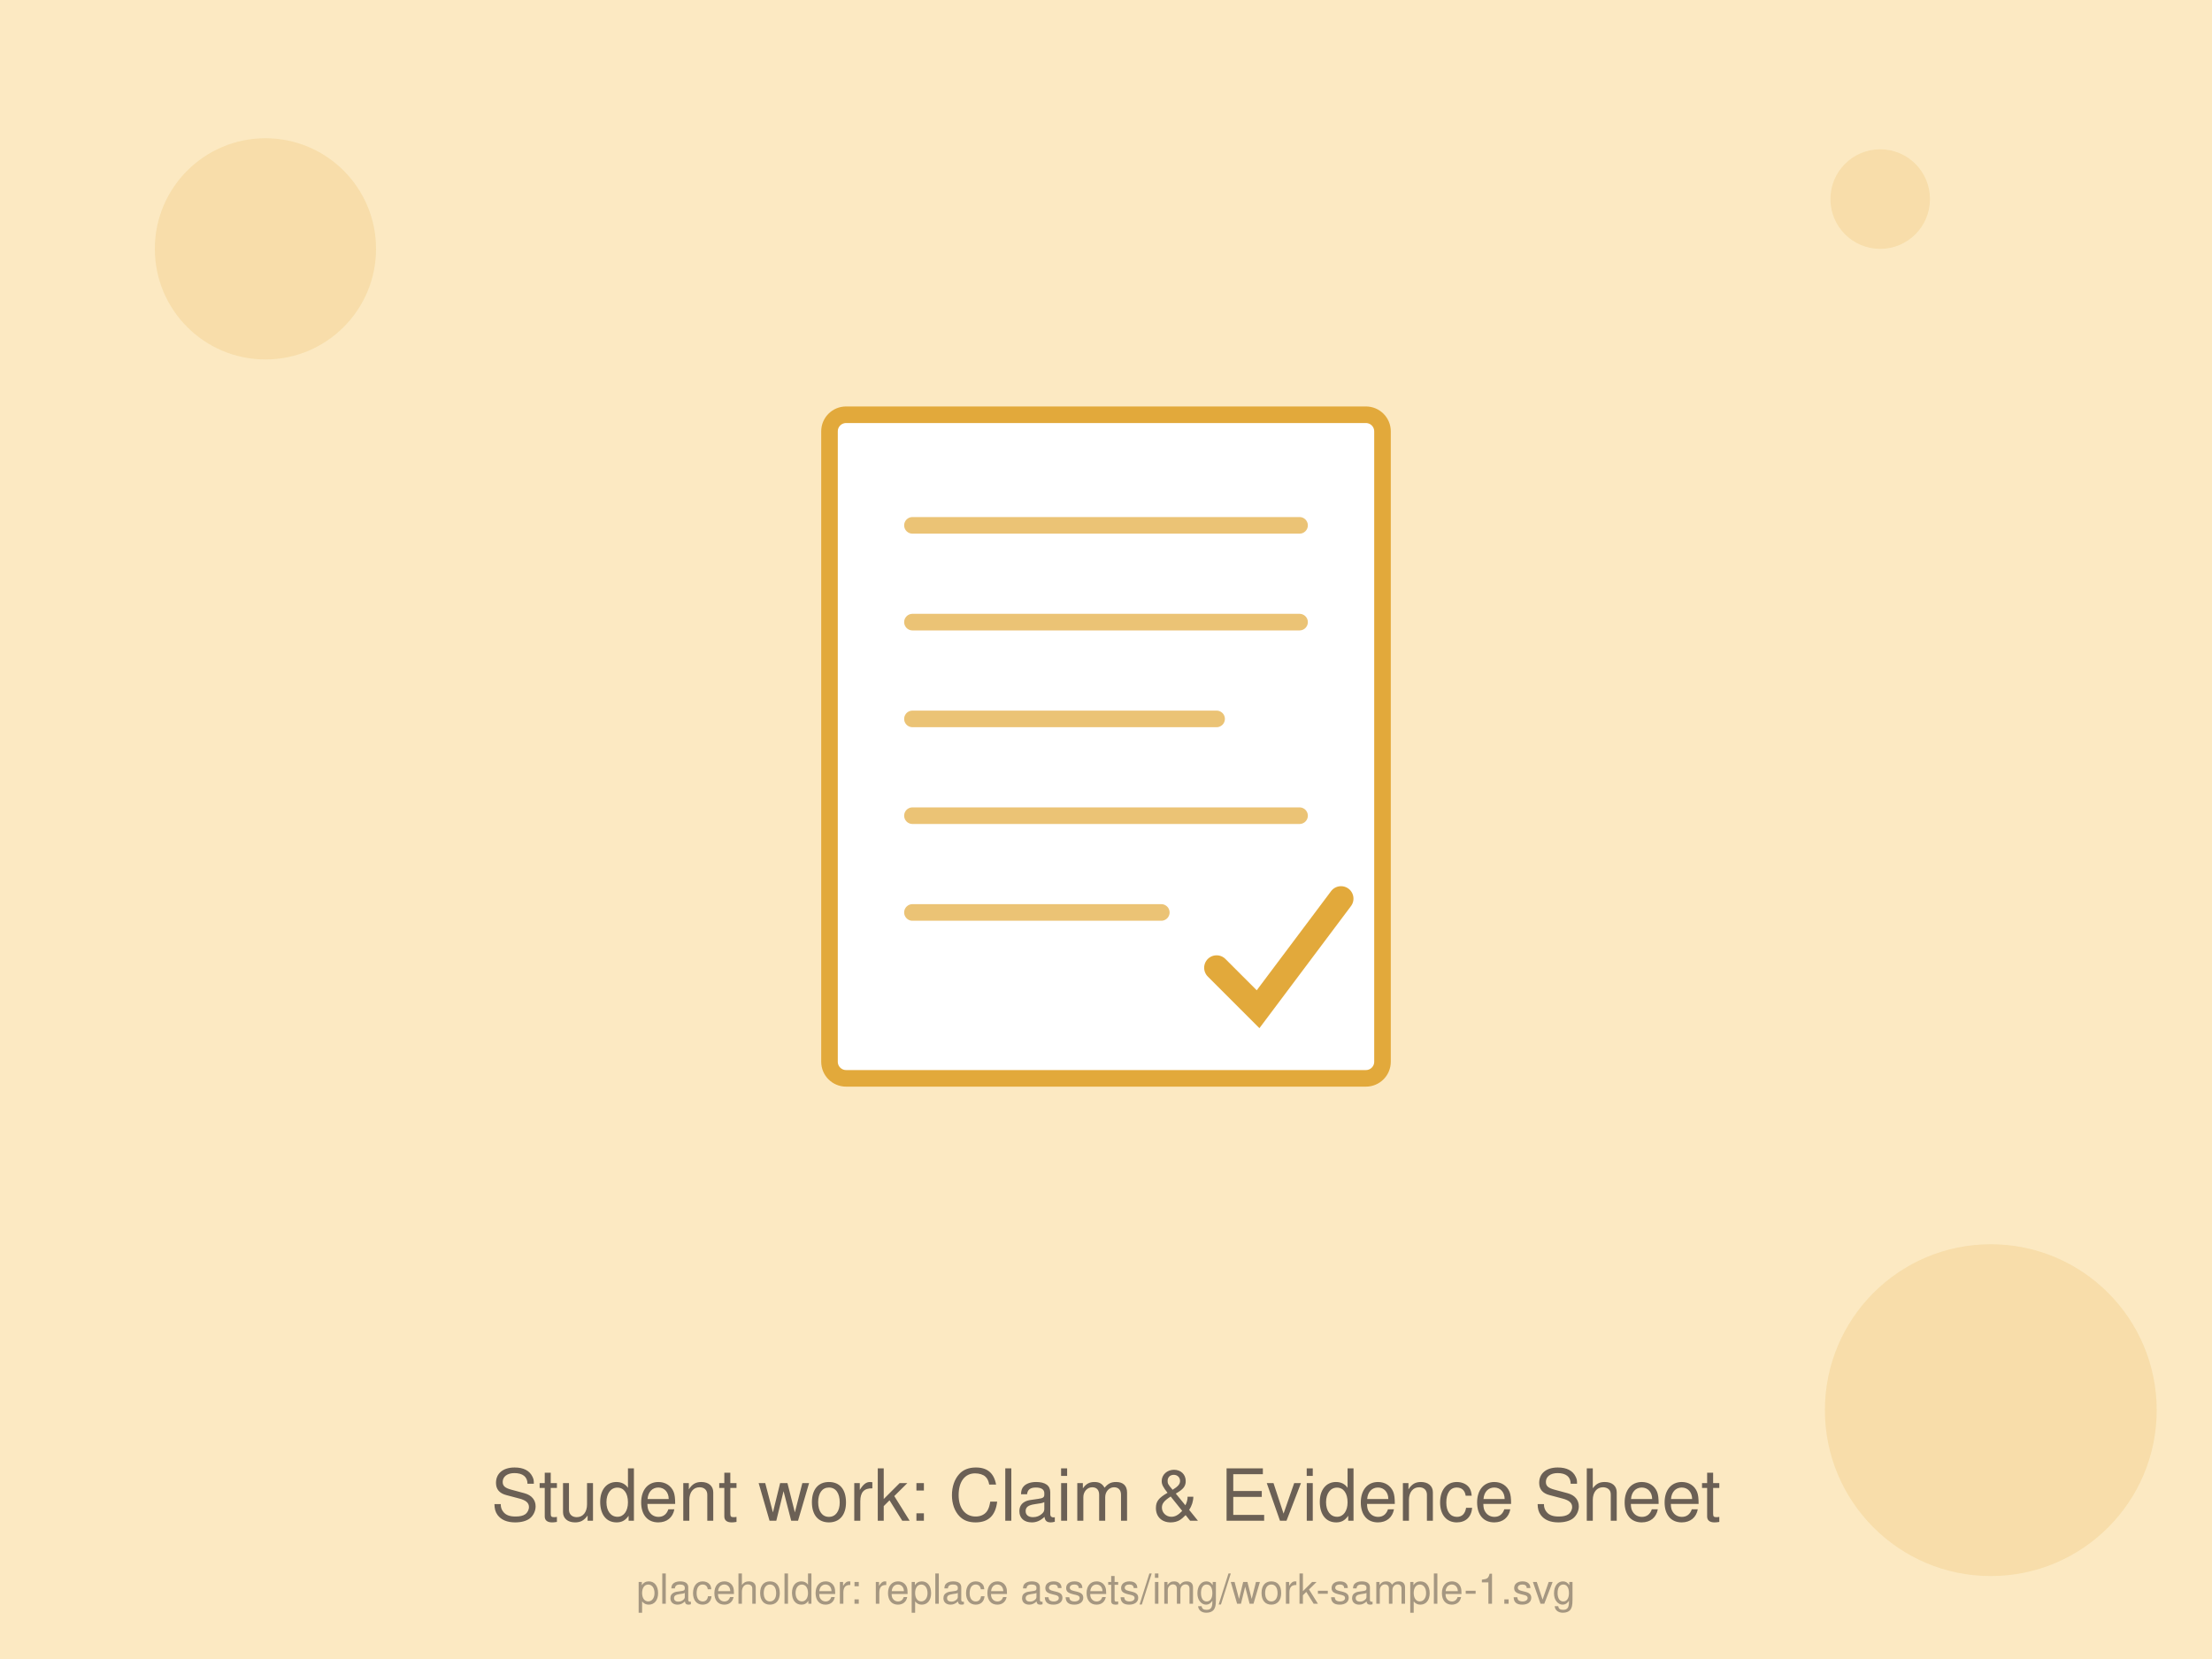
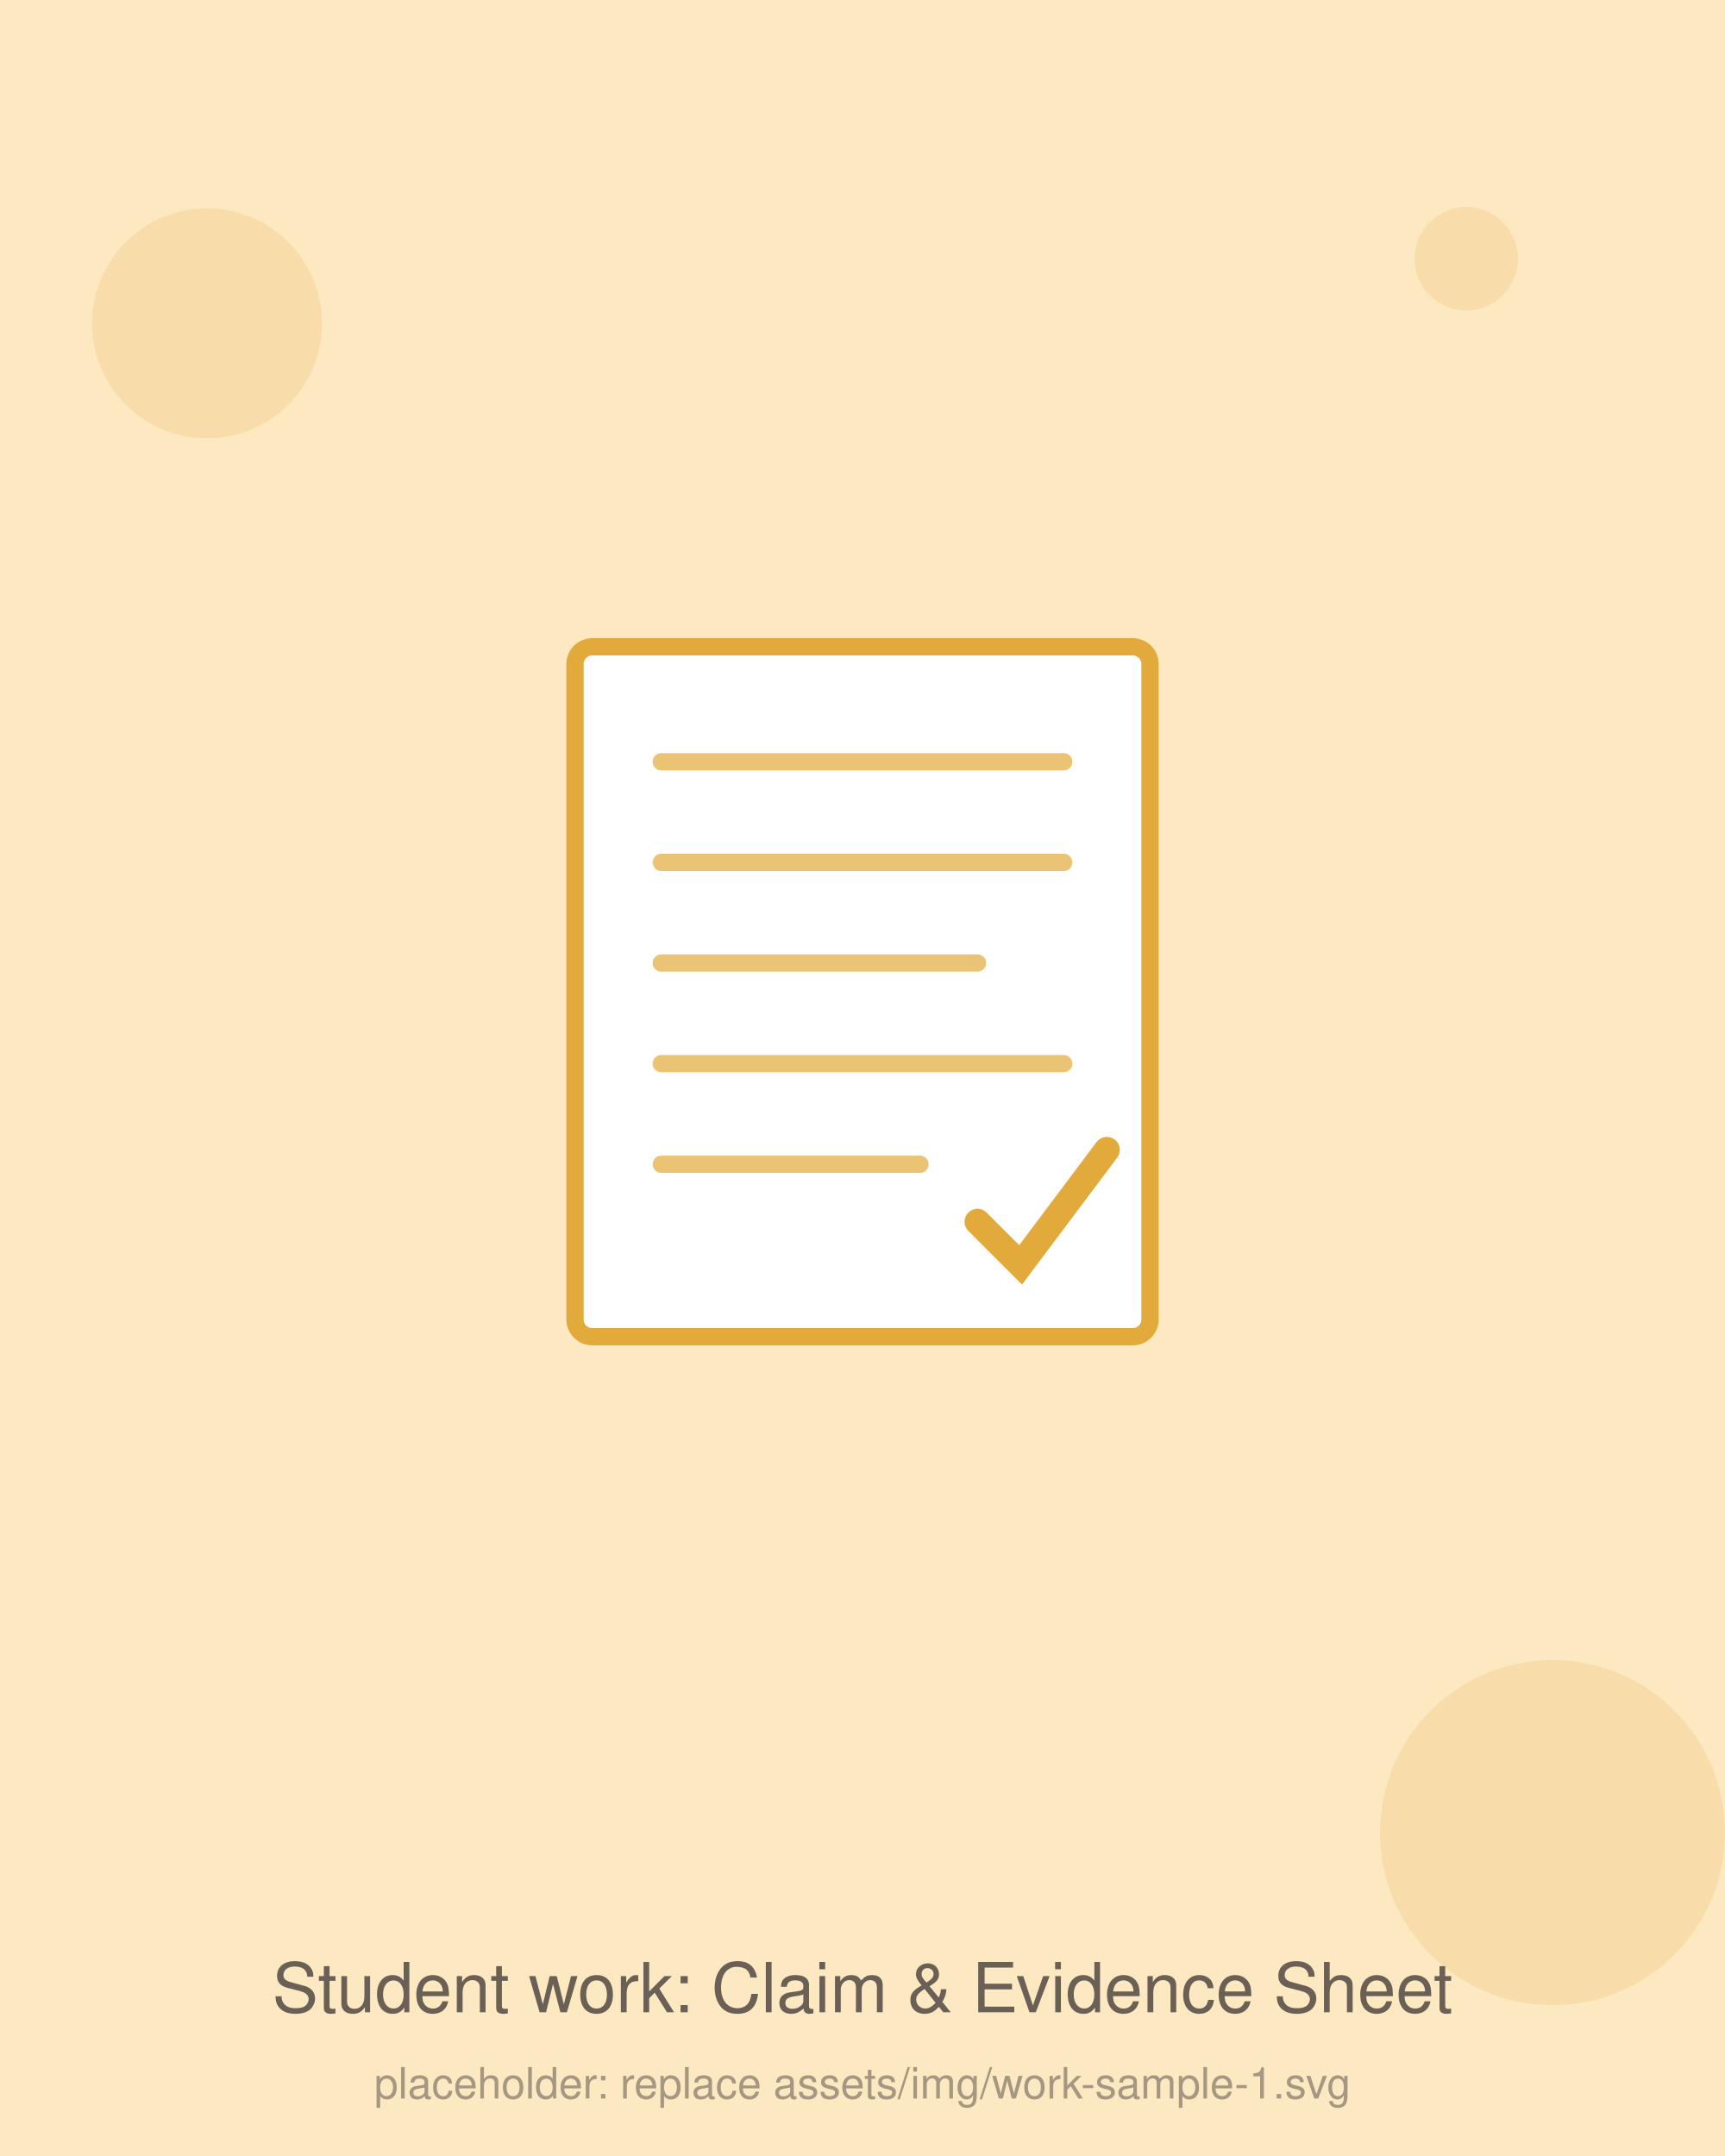
- <svg xmlns="http://www.w3.org/2000/svg" viewBox="0 0 800 600" width="800" height="600">
-   <rect width="800" height="600" fill="#FCE9C2" />
+ <svg xmlns="http://www.w3.org/2000/svg" viewBox="0 0 600 750" width="600" height="750">
+   <rect width="600" height="750" fill="#FCE9C2" />
  <g fill="#E2A93B" opacity=".18">
-     <circle cx="96.0" cy="90.0" r="40" />
-     <circle cx="720.0" cy="510.0" r="60" />
-     <circle cx="680.0" cy="72.0" r="18" />
+     <circle cx="72.0" cy="112.5" r="40" />
+     <circle cx="540.0" cy="637.5" r="60" />
+     <circle cx="510.0" cy="90.0" r="18" />
  </g>
-   <g transform="translate(400.0 270.0)">
+   <g transform="translate(300.0 345.0)">
    <rect x="-100" y="-120" width="200" height="240" rx="6" fill="#fff" stroke="#E2A93B" stroke-width="6" />
    <path d="M-70 -80h140M-70 -45h140M-70 -10h110M-70 25h140M-70 60h90" stroke="#E2A93B" stroke-width="6" stroke-linecap="round" opacity=".7" />
    <path d="M40 80 l15 15 l30 -40" stroke="#E2A93B" stroke-width="9" fill="none" stroke-linecap="round" />
  </g>
-   <text x="400.0" y="550" text-anchor="middle" font-family="Helvetica,Arial,sans-serif" font-size="26" fill="#3b3330" opacity=".75">Student work: Claim &amp; Evidence Sheet</text>
-   <text x="400.0" y="580" text-anchor="middle" font-family="Helvetica,Arial,sans-serif" font-size="15" fill="#3b3330" opacity=".45">placeholder: replace assets/img/work-sample-1.svg</text>
+   <text x="300.0" y="700" text-anchor="middle" font-family="Helvetica,Arial,sans-serif" font-size="24" fill="#3b3330" opacity=".75">Student work: Claim &amp; Evidence Sheet</text>
+   <text x="300.0" y="730" text-anchor="middle" font-family="Helvetica,Arial,sans-serif" font-size="15" fill="#3b3330" opacity=".45">placeholder: replace assets/img/work-sample-1.svg</text>
</svg>
